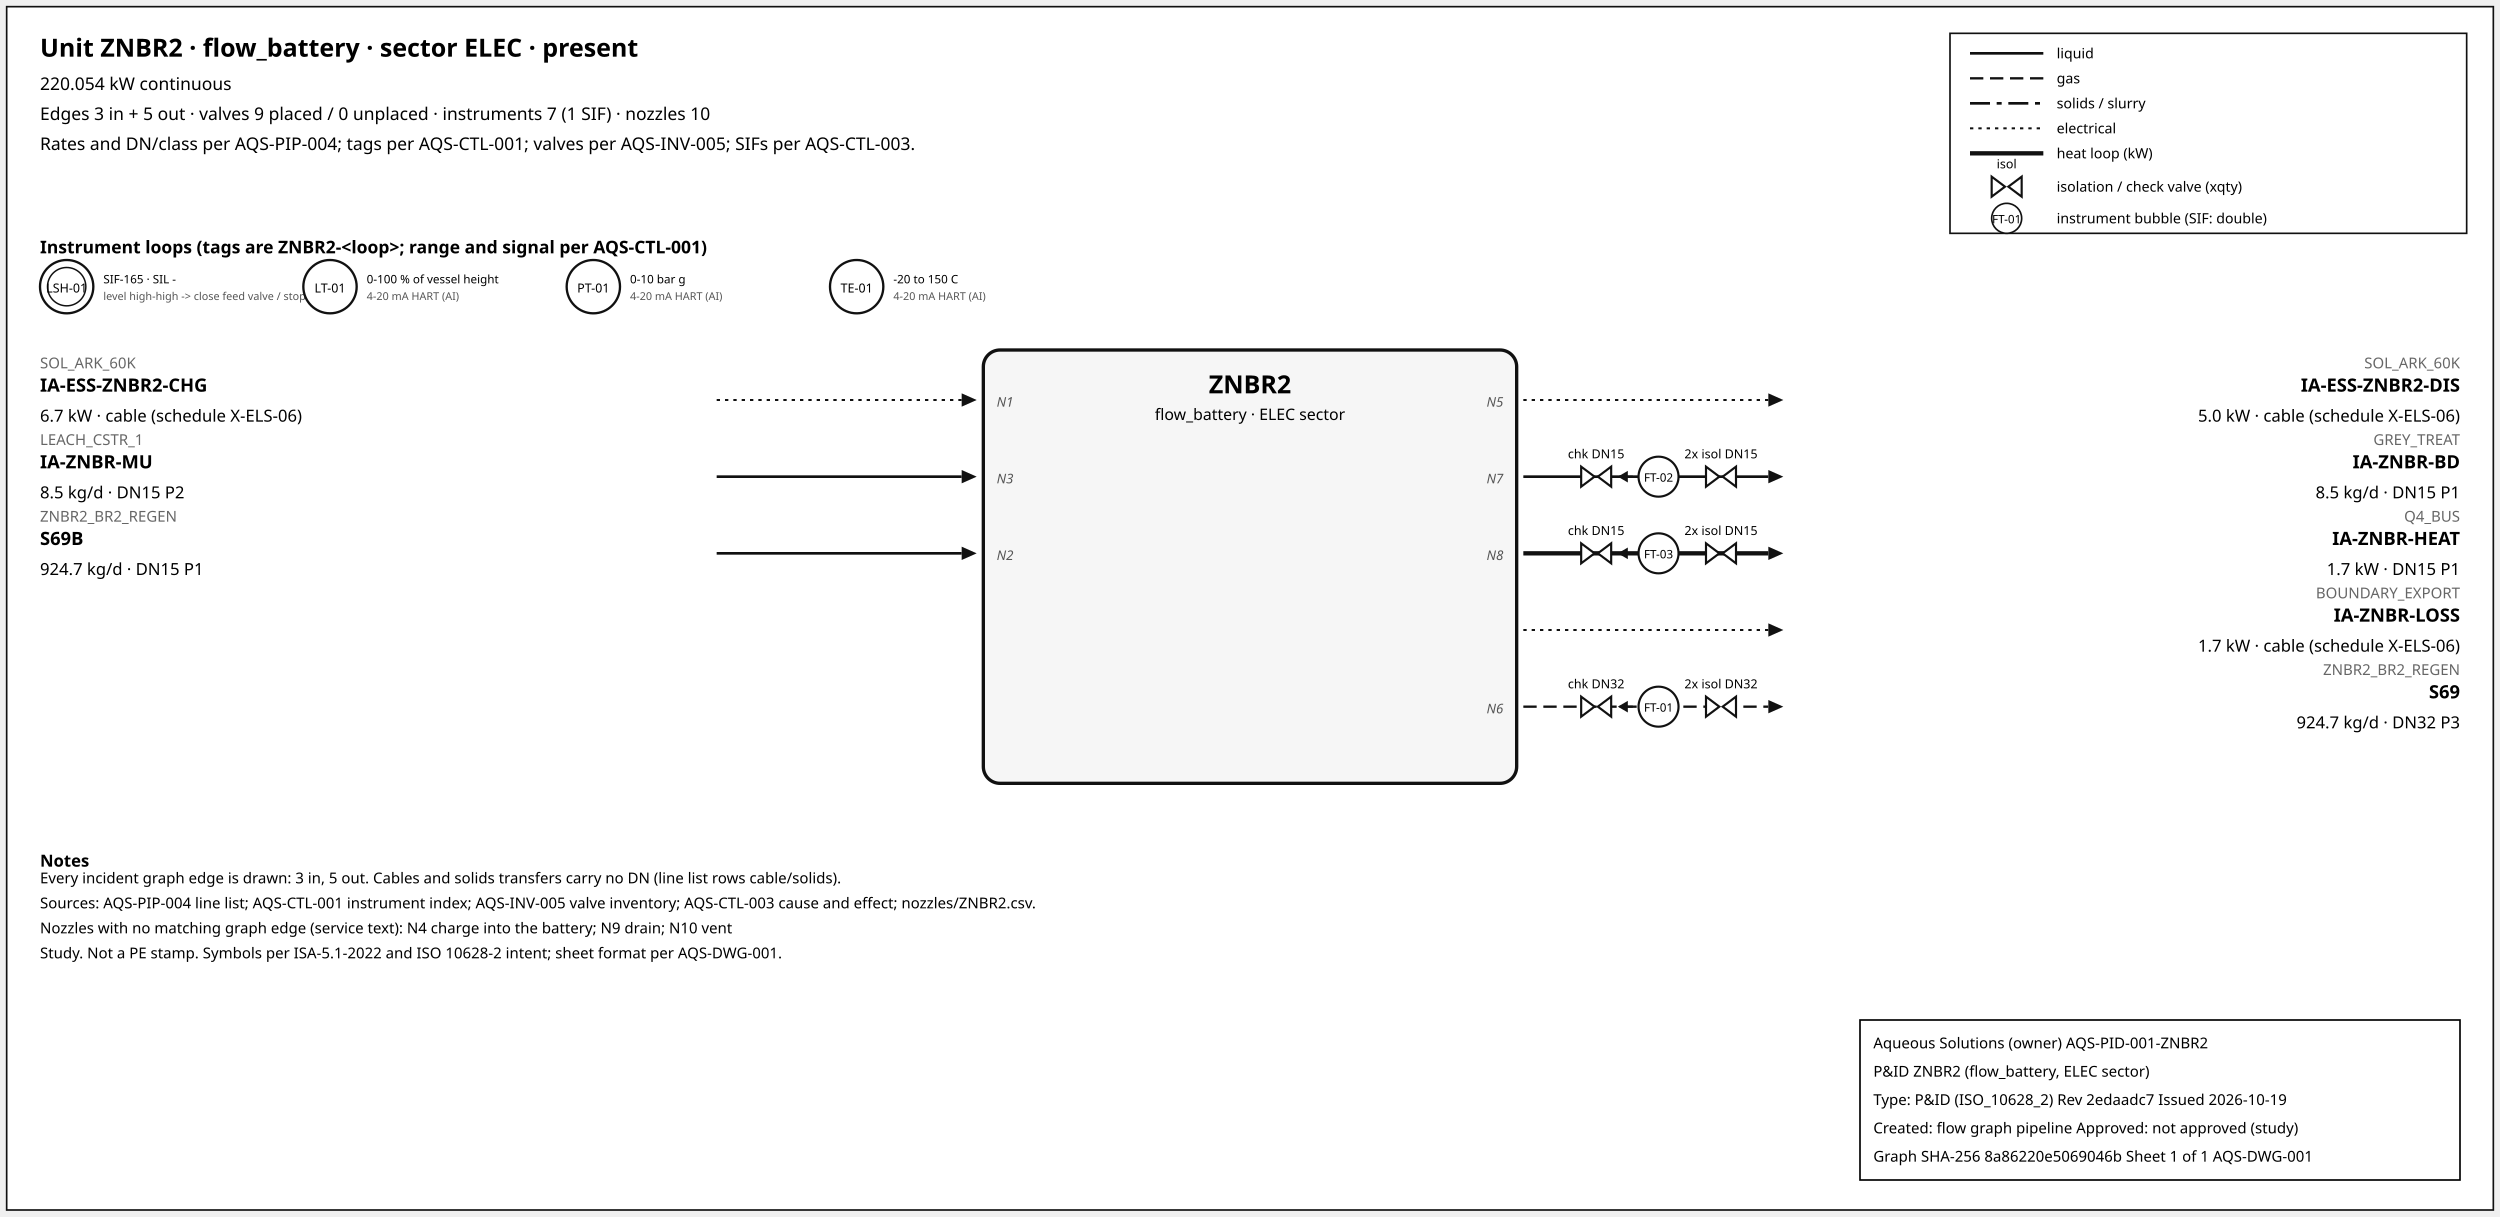
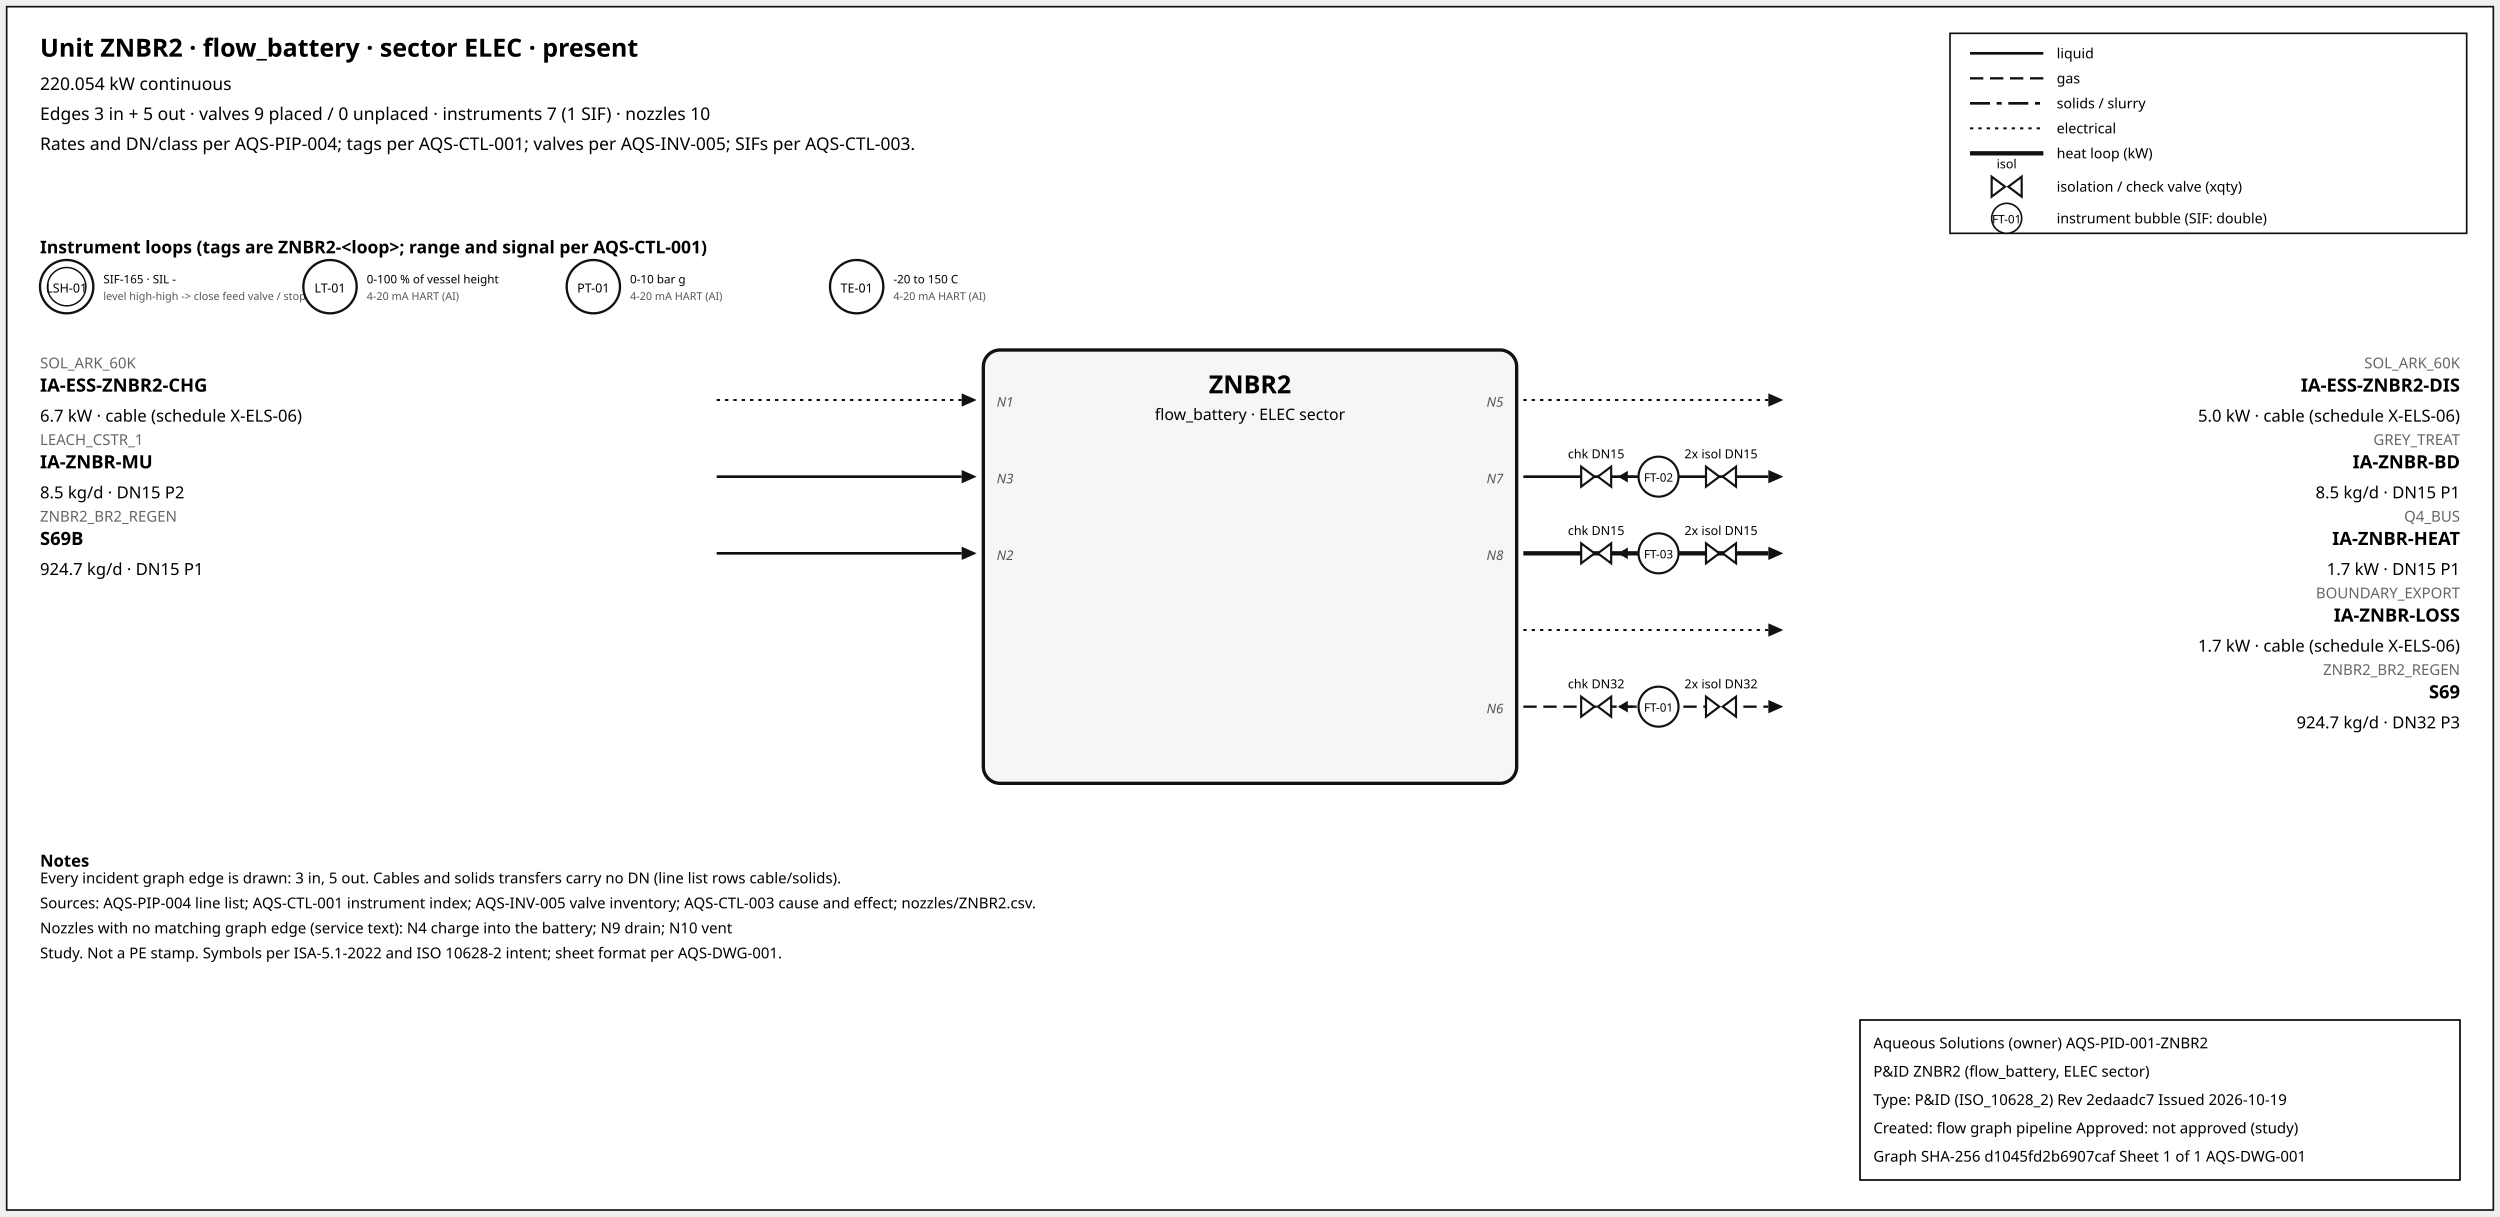
<svg xmlns="http://www.w3.org/2000/svg" width="1500" height="730" font-family="sans-serif">
  <rect x="4" y="4" width="1492" height="722" fill="white" stroke="#111" />
  <text x="24" y="34" font-size="15" font-weight="600">Unit ZNBR2 · flow_battery · sector ELEC · present</text>
  <text x="24" y="54" font-size="10.5">220.054 kW continuous</text>
  <text x="24" y="72" font-size="10.5">Edges 3 in + 5 out · valves 9 placed / 0 unplaced · instruments 7 (1 SIF) · nozzles 10</text>
  <text x="24" y="90" font-size="10.5">Rates and DN/class per AQS-PIP-004; tags per AQS-CTL-001; valves per AQS-INV-005; SIFs per AQS-CTL-003.</text>
  <rect x="1170" y="20" width="310" height="120" fill="white" stroke="#111" />
  <line x1="1182" y1="32" x2="1226" y2="32" stroke="#111" stroke-width="1.6" />
  <text x="1234" y="35" font-size="8.5">liquid</text>
  <line x1="1182" y1="47" x2="1226" y2="47" stroke="#111" stroke-width="1.4" stroke-dasharray="8,4" />
  <text x="1234" y="50" font-size="8.5">gas</text>
  <line x1="1182" y1="62" x2="1226" y2="62" stroke="#111" stroke-width="1.6" stroke-dasharray="12,4,3,4" />
  <text x="1234" y="65" font-size="8.5">solids / slurry</text>
  <line x1="1182" y1="77" x2="1226" y2="77" stroke="#111" stroke-width="1.2" stroke-dasharray="2,3" />
  <text x="1234" y="80" font-size="8.5">electrical</text>
  <line x1="1182" y1="92" x2="1226" y2="92" stroke="#111" stroke-width="2.6" />
  <text x="1234" y="95" font-size="8.5">heat loop (kW)</text>
  <path d="M 1195.0,106 L 1203.0,112 L 1195.0,118 Z M 1213.0,106 L 1205.0,112 L 1213.0,118 Z" fill="white" stroke="#111" stroke-width="1.3" />
  <text x="1204.0" y="101.0" font-size="7.5" text-anchor="middle">isol</text>
  <text x="1234" y="115" font-size="8.5">isolation / check valve (xqty)</text>
  <circle cx="1204" cy="131" r="9" fill="white" stroke="#111" />
  <text x="1204" y="134" font-size="7" text-anchor="middle">FT-01</text>
  <text x="1234" y="134" font-size="8.5">instrument bubble (SIF: double)</text>
  <text x="24" y="152" font-size="10.5" font-weight="600">Instrument loops (tags are ZNBR2-&lt;loop&gt;; range and signal per AQS-CTL-001)</text>
  <circle cx="40" cy="172" r="16" fill="white" stroke="#111" stroke-width="1.4" />
  <circle cx="40" cy="172" r="11.5" fill="none" stroke="#111" stroke-width="0.9" />
  <text x="40" y="175.5" font-size="7.5" text-anchor="middle">LSH-01</text>
  <text x="62" y="170" font-size="7">SIF-165 · SIL -</text>
  <text x="62" y="180" font-size="6.5" fill="#555">level high-high -&gt; close feed valve / stop f</text>
  <circle cx="198" cy="172" r="16" fill="white" stroke="#111" stroke-width="1.4" />
  <text x="198" y="175.5" font-size="7.5" text-anchor="middle">LT-01</text>
  <text x="220" y="170" font-size="7">0-100 % of vessel height</text>
  <text x="220" y="180" font-size="6.5" fill="#555">4-20 mA HART (AI)</text>
  <circle cx="356" cy="172" r="16" fill="white" stroke="#111" stroke-width="1.4" />
  <text x="356" y="175.5" font-size="7.5" text-anchor="middle">PT-01</text>
  <text x="378" y="170" font-size="7">0-10 bar g</text>
  <text x="378" y="180" font-size="6.5" fill="#555">4-20 mA HART (AI)</text>
  <circle cx="514" cy="172" r="16" fill="white" stroke="#111" stroke-width="1.4" />
  <text x="514" y="175.5" font-size="7.5" text-anchor="middle">TE-01</text>
  <text x="536" y="170" font-size="7">-20 to 150 C</text>
  <text x="536" y="180" font-size="6.5" fill="#555">4-20 mA HART (AI)</text>
  <rect x="590" y="210" width="320" height="260" rx="10" fill="#f6f6f6" stroke="#111" stroke-width="2" />
  <text x="750.0" y="236" font-size="15" font-weight="700" text-anchor="middle">ZNBR2</text>
  <text x="750.0" y="252" font-size="9.5" text-anchor="middle">flow_battery · ELEC sector</text>
  <line x1="430" y1="240" x2="577" y2="240" stroke="#111" stroke-width="1.2" stroke-dasharray="2,3" class="edge-in" />
  <polygon points="586,240 577,236 577,244" fill="#111" />
  <text x="24" y="221" font-size="9" fill="#666" text-anchor="start">SOL_ARK_60K</text>
  <text x="24" y="235" font-size="11" font-weight="600" text-anchor="start">IA-ESS-ZNBR2-CHG</text>
  <text x="24" y="253" font-size="10" text-anchor="start">6.7 kW · cable (schedule X-ELS-06)</text>
  <text x="598" y="244" font-size="8" font-style="italic" fill="#555" text-anchor="start">N1</text>
  <line x1="430" y1="286" x2="577" y2="286" stroke="#111" stroke-width="1.6" class="edge-in" />
  <polygon points="586,286 577,282 577,290" fill="#111" />
  <text x="24" y="267" font-size="9" fill="#666" text-anchor="start">LEACH_CSTR_1</text>
  <text x="24" y="281" font-size="11" font-weight="600" text-anchor="start">IA-ZNBR-MU</text>
  <text x="24" y="299" font-size="10" text-anchor="start">8.5 kg/d · DN15 P2</text>
  <text x="598" y="290" font-size="8" font-style="italic" fill="#555" text-anchor="start">N3</text>
  <line x1="430" y1="332" x2="577" y2="332" stroke="#111" stroke-width="1.6" class="edge-in" />
  <polygon points="586,332 577,328 577,336" fill="#111" />
  <text x="24" y="313" font-size="9" fill="#666" text-anchor="start">ZNBR2_BR2_REGEN</text>
  <text x="24" y="327" font-size="11" font-weight="600" text-anchor="start">S69B</text>
  <text x="24" y="345" font-size="10" text-anchor="start">924.7 kg/d · DN15 P1</text>
  <text x="598" y="336" font-size="8" font-style="italic" fill="#555" text-anchor="start">N2</text>
  <line x1="914" y1="240" x2="1061" y2="240" stroke="#111" stroke-width="1.2" stroke-dasharray="2,3" class="edge-out" />
  <polygon points="1070,240 1061,236 1061,244" fill="#111" />
  <text x="1476" y="221" font-size="9" fill="#666" text-anchor="end">SOL_ARK_60K</text>
  <text x="1476" y="235" font-size="11" font-weight="600" text-anchor="end">IA-ESS-ZNBR2-DIS</text>
  <text x="1476" y="253" font-size="10" text-anchor="end">5.0 kW · cable (schedule X-ELS-06)</text>
  <text x="902" y="244" font-size="8" font-style="italic" fill="#555" text-anchor="end">N5</text>
  <line x1="914" y1="286" x2="1061" y2="286" stroke="#111" stroke-width="1.6" class="edge-out" />
  <polygon points="1070,286 1061,282 1061,290" fill="#111" />
  <text x="1476" y="267" font-size="9" fill="#666" text-anchor="end">GREY_TREAT</text>
  <text x="1476" y="281" font-size="11" font-weight="600" text-anchor="end">IA-ZNBR-BD</text>
  <text x="1476" y="299" font-size="10" text-anchor="end">8.5 kg/d · DN15 P1</text>
  <text x="902" y="290" font-size="8" font-style="italic" fill="#555" text-anchor="end">N7</text>
  <line x1="979.7" y1="286" x2="971.7" y2="286" stroke="#111" stroke-width="1.2" />
  <polygon points="970.7,286 976.7,282.5 976.7,289.5" fill="#111" />
  <path d="M 948.7,280 L 956.7,286 L 948.7,292 Z M 966.7,280 L 958.7,286 L 966.7,292 Z" fill="white" stroke="#111" stroke-width="1.3" />
  <text x="957.7" y="275.0" font-size="7.5" text-anchor="middle">chk DN15</text>
  <path d="M 1023.6,280 L 1031.6,286 L 1023.6,292 Z M 1041.6,280 L 1033.6,286 L 1041.6,292 Z" fill="white" stroke="#111" stroke-width="1.3" />
  <text x="1032.6" y="275.0" font-size="7.5" text-anchor="middle">2x isol DN15</text>
  <circle cx="995.12" cy="286" r="12" fill="white" stroke="#111" stroke-width="1.3" />
  <text x="995.12" y="289" font-size="7" text-anchor="middle">FT-02</text>
  <line x1="914" y1="332" x2="1061" y2="332" stroke="#111" stroke-width="2.6" class="edge-out" />
  <polygon points="1070,332 1061,328 1061,336" fill="#111" />
  <text x="1476" y="313" font-size="9" fill="#666" text-anchor="end">Q4_BUS</text>
  <text x="1476" y="327" font-size="11" font-weight="600" text-anchor="end">IA-ZNBR-HEAT</text>
  <text x="1476" y="345" font-size="10" text-anchor="end">1.7 kW · DN15 P1</text>
  <text x="902" y="336" font-size="8" font-style="italic" fill="#555" text-anchor="end">N8</text>
  <line x1="979.7" y1="332" x2="971.7" y2="332" stroke="#111" stroke-width="1.2" />
  <polygon points="970.7,332 976.7,328.5 976.7,335.5" fill="#111" />
  <path d="M 948.7,326 L 956.7,332 L 948.7,338 Z M 966.7,326 L 958.7,332 L 966.7,338 Z" fill="white" stroke="#111" stroke-width="1.3" />
  <text x="957.7" y="321.0" font-size="7.5" text-anchor="middle">chk DN15</text>
  <path d="M 1023.6,326 L 1031.6,332 L 1023.6,338 Z M 1041.6,326 L 1033.6,332 L 1041.6,338 Z" fill="white" stroke="#111" stroke-width="1.3" />
  <text x="1032.6" y="321.0" font-size="7.5" text-anchor="middle">2x isol DN15</text>
  <circle cx="995.12" cy="332" r="12" fill="white" stroke="#111" stroke-width="1.3" />
  <text x="995.12" y="335" font-size="7" text-anchor="middle">FT-03</text>
  <line x1="914" y1="378" x2="1061" y2="378" stroke="#111" stroke-width="1.2" stroke-dasharray="2,3" class="edge-out" />
  <polygon points="1070,378 1061,374 1061,382" fill="#111" />
  <text x="1476" y="359" font-size="9" fill="#666" text-anchor="end">BOUNDARY_EXPORT</text>
  <text x="1476" y="373" font-size="11" font-weight="600" text-anchor="end">IA-ZNBR-LOSS</text>
  <text x="1476" y="391" font-size="10" text-anchor="end">1.7 kW · cable (schedule X-ELS-06)</text>
  <line x1="914" y1="424" x2="1061" y2="424" stroke="#111" stroke-width="1.4" stroke-dasharray="8,4" class="edge-out" />
  <polygon points="1070,424 1061,420 1061,428" fill="#111" />
  <text x="1476" y="405" font-size="9" fill="#666" text-anchor="end">ZNBR2_BR2_REGEN</text>
  <text x="1476" y="419" font-size="11" font-weight="600" text-anchor="end">S69</text>
  <text x="1476" y="437" font-size="10" text-anchor="end">924.7 kg/d · DN32 P3</text>
  <text x="902" y="428" font-size="8" font-style="italic" fill="#555" text-anchor="end">N6</text>
  <line x1="979.7" y1="424" x2="971.7" y2="424" stroke="#111" stroke-width="1.2" />
  <polygon points="970.7,424 976.7,420.5 976.7,427.5" fill="#111" />
  <path d="M 948.7,418 L 956.7,424 L 948.7,430 Z M 966.7,418 L 958.7,424 L 966.7,430 Z" fill="white" stroke="#111" stroke-width="1.3" />
  <text x="957.7" y="413.0" font-size="7.5" text-anchor="middle">chk DN32</text>
  <path d="M 1023.6,418 L 1031.6,424 L 1023.6,430 Z M 1041.6,418 L 1033.6,424 L 1041.6,430 Z" fill="white" stroke="#111" stroke-width="1.3" />
  <text x="1032.6" y="413.0" font-size="7.5" text-anchor="middle">2x isol DN32</text>
  <circle cx="995.12" cy="424" r="12" fill="white" stroke="#111" stroke-width="1.3" />
  <text x="995.12" y="427" font-size="7" text-anchor="middle">FT-01</text>
  <text x="24" y="520" font-size="10" font-weight="600">Notes</text>
  <text x="24" y="530" font-size="9">Every incident graph edge is drawn: 3 in, 5 out. Cables and solids transfers carry no DN (line list rows cable/solids).</text>
  <text x="24" y="545" font-size="9">Sources: AQS-PIP-004 line list; AQS-CTL-001 instrument index; AQS-INV-005 valve inventory; AQS-CTL-003 cause and effect; nozzles/ZNBR2.csv.</text>
  <text x="24" y="560" font-size="9">Nozzles with no matching graph edge (service text): N4 charge into the battery; N9 drain; N10 vent</text>
  <text x="24" y="575" font-size="9">Study. Not a PE stamp. Symbols per ISA-5.1-2022 and ISO 10628-2 intent; sheet format per AQS-DWG-001.</text>
  <g id="aqs-title-block">
    <rect x="1116" y="612" width="360" height="96" fill="white" stroke="black" stroke-width="1" />
    <text x="1124" y="629" font-size="9">Aqueous Solutions (owner)   AQS-PID-001-ZNBR2</text>
    <text x="1124" y="646" font-size="9">P&amp;ID ZNBR2 (flow_battery, ELEC sector)</text>
    <text x="1124" y="663" font-size="9">Type: P&amp;ID (ISO_10628_2)   Rev 2edaadc7   Issued 2026-10-19</text>
    <text x="1124" y="680" font-size="9">Created: flow graph pipeline   Approved: not approved (study)</text>
-     <text x="1124" y="697" font-size="9">Graph SHA-256 8a86220e5069046b   Sheet 1 of 1   AQS-DWG-001</text>
+     <text x="1124" y="697" font-size="9">Graph SHA-256 d1045fd2b6907caf   Sheet 1 of 1   AQS-DWG-001</text>
  </g>
</svg>
